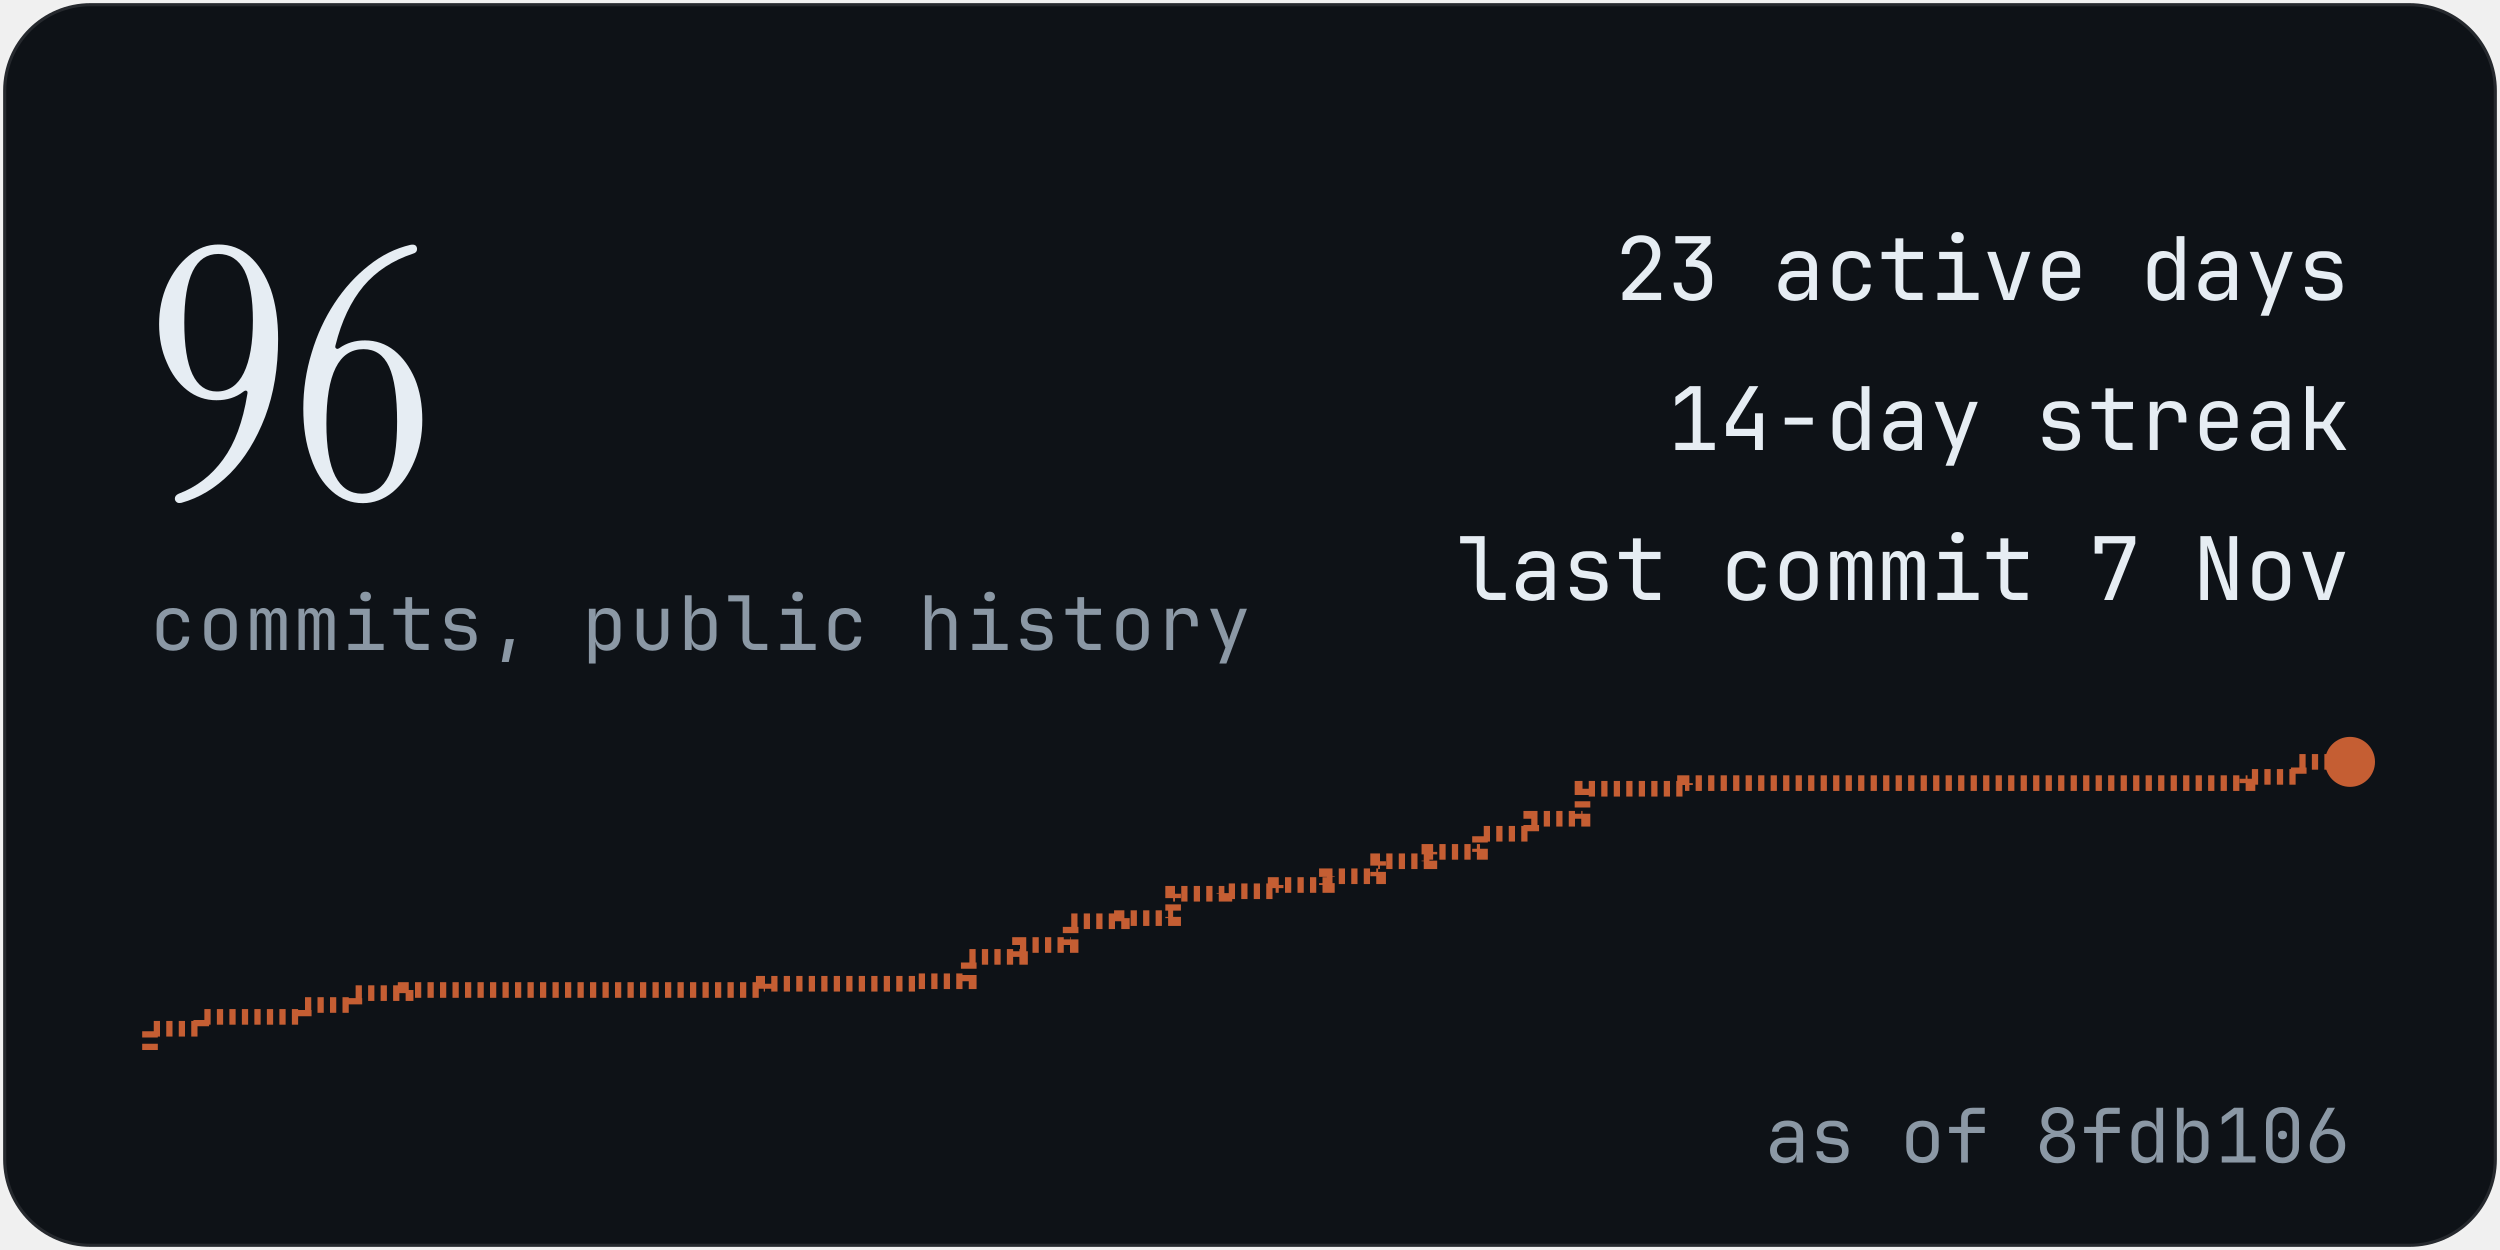
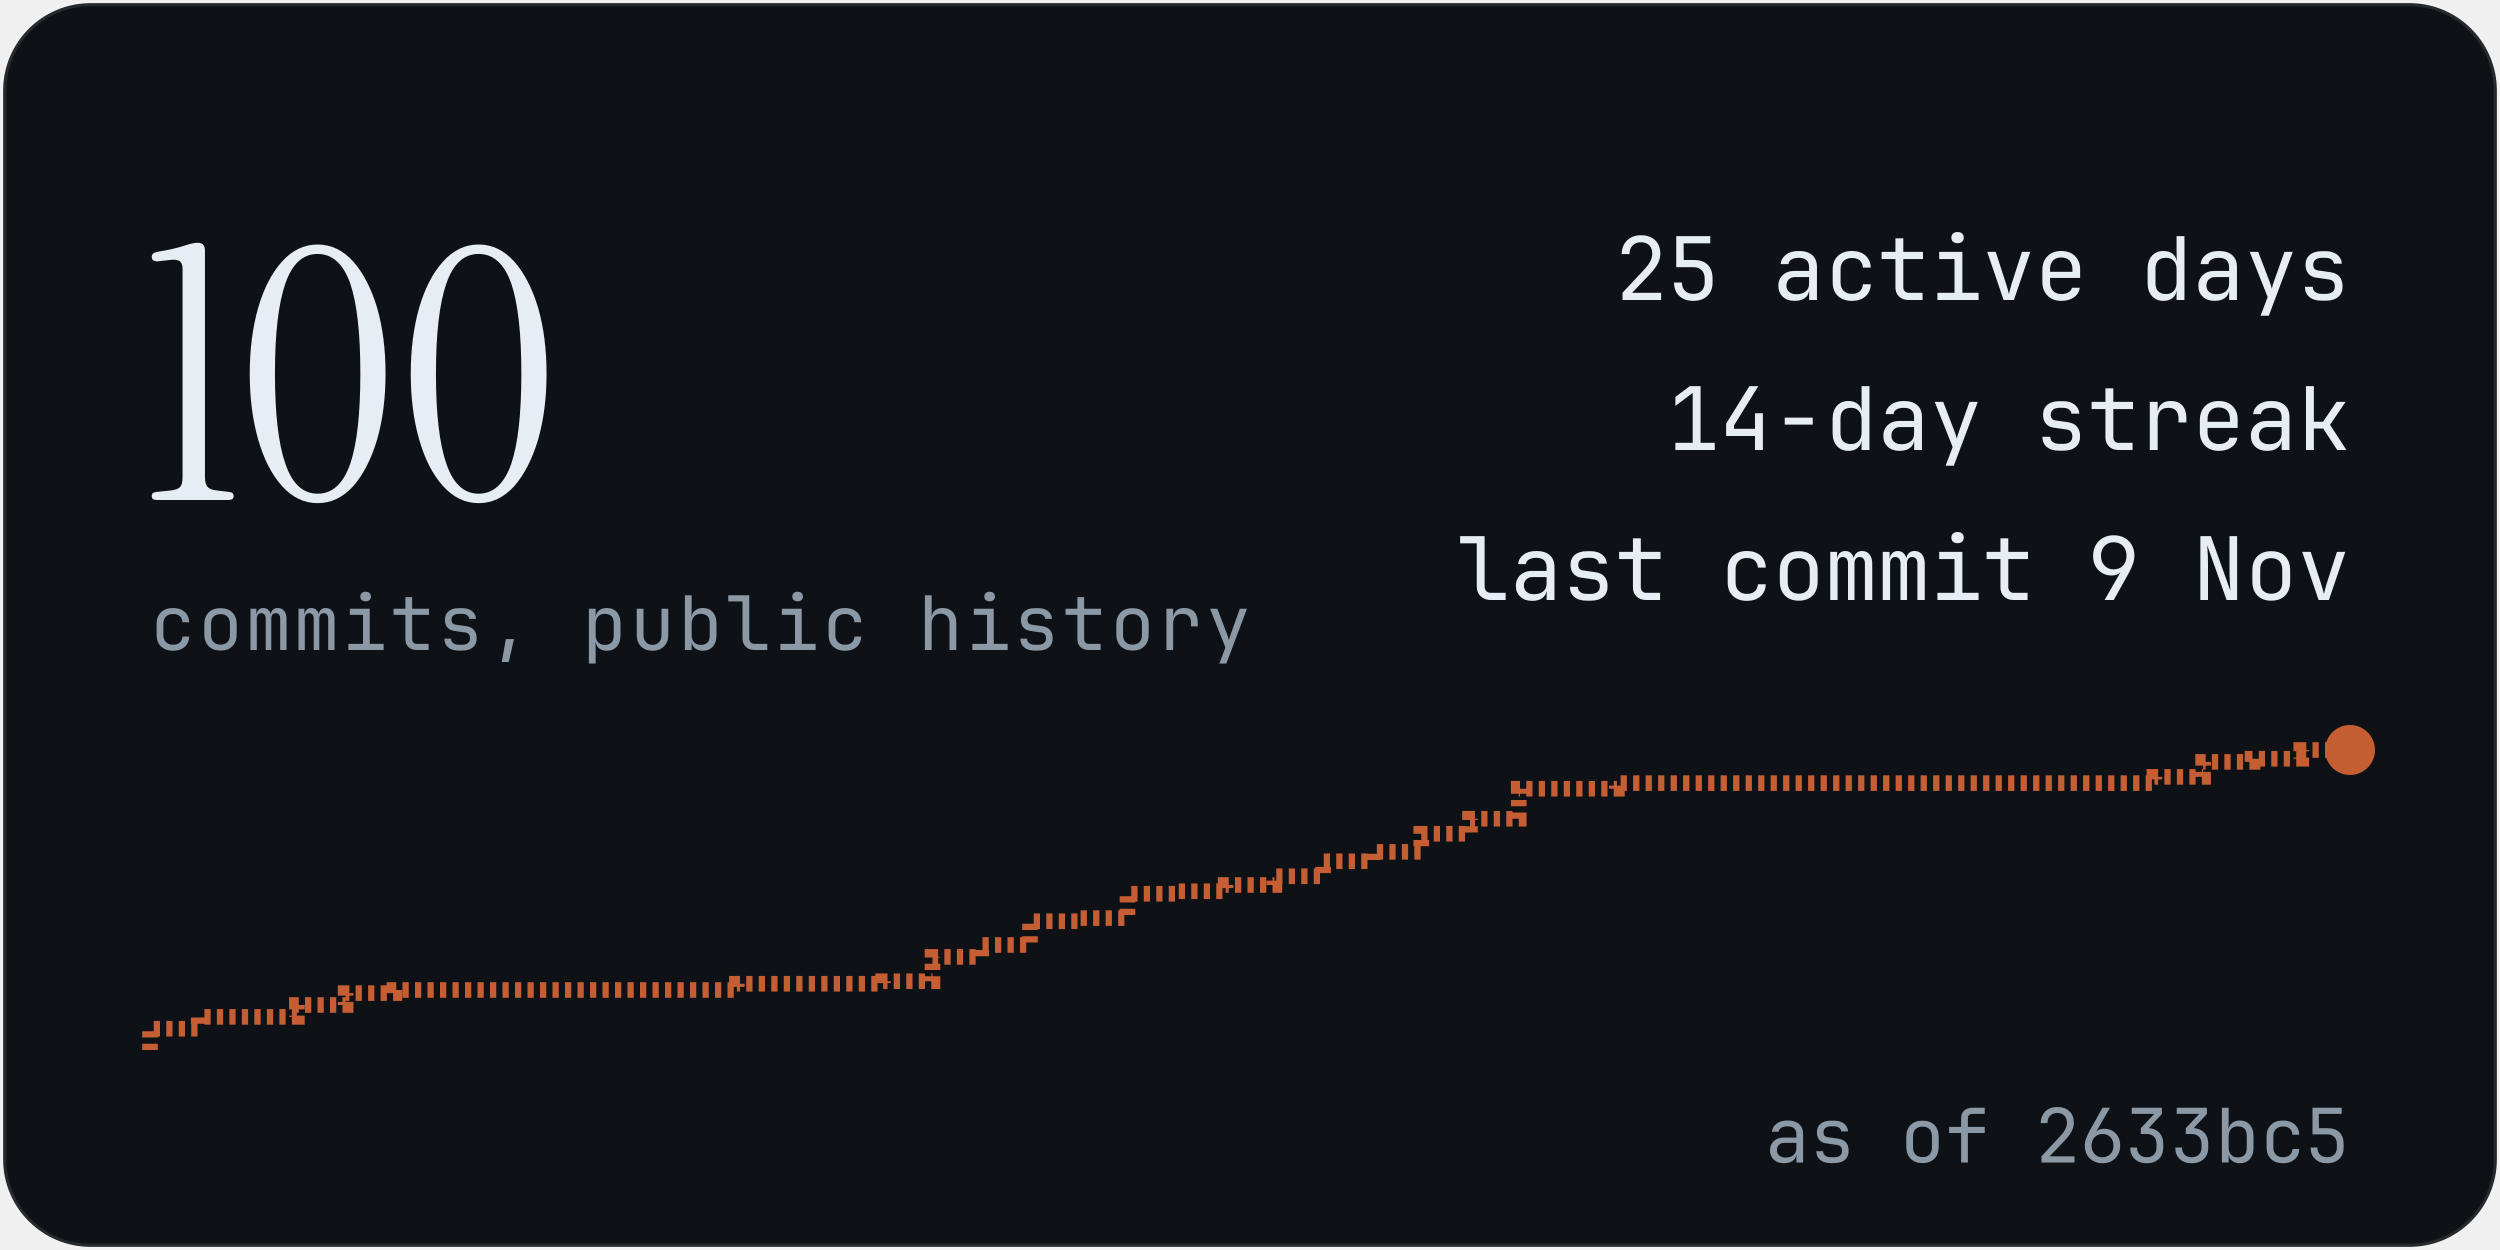
<svg xmlns="http://www.w3.org/2000/svg" viewBox="0 0 400 200" width="400" height="200" role="img" aria-labelledby="cg-title cg-desc">
  <style>.cg-stair{animation:cg-draw 1.6s cubic-bezier(.3,.8,.3,1) both}.cg-bar{transform-box:fill-box;transform-origin:center bottom;animation:cg-rise .4s ease-out both}.cg-flag{animation:cg-fade .4s ease-out 1.6s both}.cg-now-ring{transform-box:fill-box;transform-origin:center;animation:cg-pulse 3.2s ease-out infinite}@keyframes cg-draw{from{stroke-dashoffset:1}to{stroke-dashoffset:0}}@keyframes cg-rise{from{transform:scaleY(0)}to{transform:scaleY(1)}}@keyframes cg-fade{from{opacity:0}to{opacity:1}}@keyframes cg-pulse{from{opacity:.5;transform:scale(1)}to{opacity:0;transform:scale(2.6)}}@media (prefers-reduced-motion:reduce){.cg-stair,.cg-bar,.cg-flag,.cg-now-ring{animation:none}}</style>
  <defs>
    <path id="m44" d="M210 160l 55-306 108 0-70 306-93 0z" />
    <path id="m45" d="M140-290l 0-80 320 0 0 80-320 0z" />
-     <path id="m48" d="M300 10q-101 0-160-59-60-58-60-156l 0-320q 0-98 60-157 59-58 160-58 101 0 161 58 59 59 59 157l 0 320q 0 65-27 113-27 49-76 75-50 27-117 27zM300-67q 60 0 97-39 36-38 36-99l 0-320q 0-61-36-100-37-38-97-38-60 0-96 38-37 39-37 100l 0 320q 0 61 37 99 36 39 96 39zM300-310q-27 0-43-15-17-15-17-43 0-27 17-42 16-14 43-14 27 0 44 14 16 15 16 42 0 28-16 43-17 15-44 15z" />
    <path id="m49" d="M90 0l 0-82 198 0 0-570-198 148 0-103 165-123 123 0 0 648 162 0 0 82-450 0z" />
    <path id="m50" d="M86 0l 0-83 243-260q 53-56 75-100 22-44 22-86 0-60-34-96-35-35-94-35-61 0-96 36-36 37-36 99l-90 0q 3-99 63-157 60-58 159-58 101 0 161 57 59 57 59 155 0 52-28 110-29 58-98 130l-197 206 332 0 0 82-441 0z" />
    <path id="m51" d="M289 10q-101 0-160-57-59-56-59-153l 90 0q 0 60 35 95 35 35 95 35 60 0 95-35 35-35 35-95l 0-50q 0-60-35-95-35-35-95-35l-79 0 0-78 179-190-300 0 0-82 402 0 0 84-176 187q 90 7 142 62 52 56 52 147l 0 50q 0 97-59 153-60 57-162 57z" />
    <path id="m52" d="M400 0l 0-160-330 0 0-141 266-429 102 0-278 449 0 39 240 0 0-178 90 0 0 420-90 0z" />
+     <path id="m53" d="M294 10q-101 0-160-57-59-56-59-153l 90 0q 0 60 35 95 35 35 95 35 60 0 95-35 35-35 35-95l 0-45q 0-60-34-95-34-35-92-35l-199 0 0-355 389 0 0 82-305 0 2 191 118 0q 101 0 156 55 55 56 55 157l 0 45q 0 97-59 153-60 57-162 57z" />
    <path id="m54" d="M301 10q-70 0-123-30-54-29-84-82-30-52-30-121 0-48 18-99 18-50 49-105l 169-303 100 0-180 313 3 2q 13-17 39-26 26-9 57-9 65 0 114 28 48 29 76 79 27 50 27 116 0 70-30 123-30 54-82 84-53 30-123 30zM300-70q 65 0 106-43 40-43 40-112 0-69-40-112-41-43-106-43-65 0-105 43-41 43-41 112 0 69 41 112 40 43 105 43z" />
-     <path id="m55" d="M190 0l 260-648-278 0 0 118-90 0 0-200 464 0 0 84-258 646-98 0z" />
-     <path id="m56" d="M300 10q-69 0-122-27-53-27-82-76-30-48-30-111 0-69 40-119 39-50 105-61l 0-3q-57-13-91-58-34-44-34-102 0-57 27-101 27-43 76-68 48-24 111-24 64 0 112 24 48 25 75 68 27 44 27 101 0 58-34 102-34 45-91 58l 0 3q 66 11 106 61 39 50 39 119 0 63-29 111-30 49-82 76-53 27-123 27zM300-422q 56 0 90-33 34-33 34-86 0-53-34-86-34-33-90-33-55 0-89 33-35 33-35 86 0 53 35 86 34 33 89 33zM300-71q 64 0 104-38 40-37 40-97 0-61-40-99-40-37-104-37-64 0-104 37-40 38-40 99 0 60 40 97 40 38 104 38z" />
+     <path id="m57" d="M195 0l 180-313-3-2q-10 16-37 25-27 10-59 10-63 0-110-29-48-28-75-78-27-50-27-116 0-71 30-124 30-53 83-83 53-30 122-30 71 0 124 29 53 30 83 82 30 53 30 122 0 48-18 98-18 51-49 106l-169 303-105 0zM300-350q 65 0 106-43 40-43 40-112 0-69-40-112-41-43-106-43-65 0-105 43-41 43-41 112 0 69 41 112 40 43 105 43z" />
    <path id="m78" d="M90 0l 0-730 120 0 223 625q-2-25-4-62-3-36-4-77-2-40-2-76l 0-410 87 0 0 730-120 0-222-625q 2 24 4 60 2 37 4 77 1 41 1 78l 0 410-87 0z" />
    <path id="m97" d="M252 10q-85 0-135-48-50-47-50-124 0-51 23-89 23-38 64-60 41-21 94-21l 170 0 0-43q 0-107-117-107-52 0-84 19-32 19-34 53l-90 0q 5-65 61-108 55-42 147-42 100 0 154 48 53 48 53 134l 0 378-89 0 0-100-2 0q-8 51-51 80-43 30-114 30zM274-66q 66 0 105-32 39-32 39-87l 0-77-160 0q-44 0-71 26-28 27-28 71 0 46 31 72 30 27 84 27z" />
    <path id="m98" d="M332 10q-62 0-102-31-40-30-47-84l-1 0 0 105-90 0 0-730 90 0 0 160-2 125 1 0q 8-53 49-84 40-31 102-31 83 0 132 55 49 55 49 150l 0 161q 0 94-49 149-49 55-132 55zM302-68q 57 0 89-30 32-30 32-97l 0-160q 0-68-32-98-32-29-89-29-55 0-87 35-33 35-33 97l 0 150q 0 62 33 97 32 35 87 35z" />
    <path id="m99" d="M308 10q-100 0-160-56-60-56-60-154l 0-150q 0-98 60-154 60-56 160-56 95 0 154 51 58 51 61 139l-90 0q-3-53-36-82-33-28-89-28-59 0-94 33-36 34-36 96l 0 151q 0 62 36 96 35 34 94 34 56 0 89-29 33-29 36-81l 90 0q-3 88-61 139-59 51-154 51z" />
    <path id="m100" d="M268 10q-82 0-131-55-50-55-50-149l 0-161q 0-95 49-150 49-55 132-55 62 0 103 31 40 31 48 84l 1 0-2-125 0-160 90 0 0 730-90 0 0-105-1 0q-7 54-47 84-40 31-102 31zM298-68q 56 0 88-35 32-35 32-97l 0-150q 0-62-32-97-32-35-88-35-57 0-89 29-32 30-32 98l 0 160q 0 67 32 97 32 30 89 30z" />
    <path id="m101" d="M300 10q-97 0-156-59-60-58-60-161l 0-130q 0-103 60-162 59-58 156-58 65 0 114 26 48 26 75 73 27 47 27 111l 0 98-344 0 0 52q 0 61 35 96 35 36 93 36 50 0 83-20 32-19 39-52l 90 0q-9 69-67 109-58 41-145 41zM172-322l 256 0 0-28q 0-65-33-101-34-35-95-35-61 0-94 35-34 36-34 101l 0 28z" />
    <path id="m102" d="M215 0l 0-393-160 0 0-82 160 0 0-115q 0-65 41-103 41-37 113-37l 161 0 0 82-161 0q-64 0-64 58l 0 115 225 0 0 82-225 0 0 393-90 0z" />
    <path id="m104" d="M92 0l 0-730 90 0 0 285 1 0q 7-55 45-85 38-30 101-30 83 0 132 51 49 51 49 139l 0 370-90 0 0-355q 0-62-31-96-32-33-86-33-56 0-88 35-33 35-33 99l 0 350-90 0z" />
    <path id="m105" d="M85 0l 0-82 195 0 0-386-175 0 0-82 265 0 0 468 185 0 0 82-470 0zM315-649q-33 0-52-17-19-17-19-46 0-30 19-48 19-17 52-17 33 0 52 17 19 18 19 48 0 29-19 46-19 17-52 17z" />
    <path id="m107" d="M97 0l 0-730 90 0 0 407 105 0 154-227 103 0-177 262 187 288-105 0-160-245-107 0 0 245-90 0z" />
    <path id="m108" d="M380 0q-73 0-116-43-44-42-44-112l 0-493-190 0 0-82 280 0 0 575q 0 34 19 53 19 20 51 20l 170 0 0 82-170 0z" />
    <path id="m109" d="M60 0l 0-550 78 0 0 73 2 0q 5-37 30-60 24-23 62-23 36 0 61 21 25 21 36 57l 1 0q 7-36 32-57 24-21 62-21 53 0 85 39 31 40 31 103l 0 418-84 0 0-419q 0-33-16-53-16-19-44-19-27 0-43 19-16 19-16 52l 0 420-74 0 0-419q 0-33-16-53-16-19-43-19-28 0-44 19-16 19-16 52l 0 420-84 0z" />
    <path id="m111" d="M300 8q-99 0-157-58-59-58-59-162l 0-126q 0-105 58-163 58-57 158-57 100 0 158 57 58 58 58 163l 0 126q 0 104-58 162-59 58-158 58zM300-72q 59 0 93-33 33-33 33-97l 0-146q 0-64-33-97-34-33-93-33-58 0-92 33-34 33-34 97l 0 146q 0 64 34 97 34 33 92 33z" />
    <path id="m112" d="M92 180l 0-730 90 0 0 105 1 0q 7-54 47-85 40-30 102-30 83 0 132 54 49 55 49 150l 0 161q 0 95-49 150-49 55-132 55-62 0-102-31-40-31-47-84l-3 0 2 125 0 160-90 0zM302-68q 57 0 89-30 32-30 32-97l 0-160q 0-68-32-98-32-29-89-29-55 0-87 35-33 35-33 97l 0 150q 0 62 33 97 32 35 87 35z" />
    <path id="m114" d="M112 0l 0-550 90 0 0 105 2 0q 7-53 45-84 38-31 102-31 86 0 133 51 46 52 46 147l 0 47-90 0 0-47q 0-120-117-120-59 0-90 34-31 34-31 98l 0 350-90 0z" />
    <path id="m115" d="M278 8q-92 0-142-42-51-41-51-117l 90 0q 0 38 27 59 27 22 76 22l 44 0q 50 0 78-22 27-22 27-62 0-71-65-80l-152-22q-56-8-87-47-31-38-31-101 0-72 50-113 49-41 136-41l 44 0q 80 0 131 39 50 40 54 104l-91 0q-2-29-27-48-26-19-67-19l-44 0q-46 0-72 21-26 21-26 57 0 58 53 66l 142 20q 140 20 140 164 0 77-50 119-51 43-143 43l-44 0z" />
    <path id="m116" d="M355 0q-68 0-109-40-41-39-41-105l 0-323-158 0 0-82 158 0 0-155 90 0 0 155 225 0 0 82-225 0 0 323q 0 28 17 45 16 18 43 18l 160 0 0 82-160 0z" />
    <path id="m117" d="M299 10q-95 0-152-57-57-56-57-153l 0-350 90 0 0 350q 0 60 32 95 32 36 87 36 56 0 89-36 32-35 32-95l 0-350 90 0 0 350q 0 97-58 153-58 57-153 57z" />
    <path id="m118" d="M241 0l-187-550 97 0 120 370q 11 33 19 63 8 31 12 48 5-17 12-48 7-30 17-63l 120-370 95 0-187 550-118 0z" />
    <path id="m121" d="M178 180l 81-214-205-516 97 0 130 340q 8 20 15 42 7 22 10 38 3-16 10-38 7-22 14-42l 121-340 95 0-274 730-94 0z" />
-     <path id="d54" d="M206 9q-50 0-88-34-39-34-60-95-22-61-22-141 0-82 24-160 23-77 65-141 42-64 98-108 55-44 119-59 10-2 15 2 4 4 4 10 0 10-11 13-88 29-142 93-54 65-80 169-2 7 2 9 3 3 9-1 31-22 73-22 47 0 84 29 37 30 59 81 21 51 21 117 0 65-23 119-23 55-61 87-39 32-86 32zM204-18q 51 0 76-51 24-50 24-155 0-107-23-157-23-50-73-50-106 0-106 213 0 200 102 200z" />
-     <path id="d57" d="M90 8q-10 2-14-2-5-4-5-10 0-9 11-14 77-29 127-98 50-68 69-186 2-8-2-10-4-2-10 3-31 24-76 24-47 0-84-29-37-29-58-79-22-49-22-109 0-61 23-113 23-51 62-83 38-32 85-32 51 0 89 34 38 34 60 94 21 61 21 142 0 124-37 222-38 99-100 162-63 63-139 84zM98-507q 0 197 93 197 51 0 77-53 26-53 26-150 0-93-24-142-25-48-75-48-97 0-97 196z" />
+     <path id="d48" d="M230 9q-58 0-102-49-44-49-68-133-24-84-24-188 0-104 24-188 24-83 68-132 44-49 102-49 58 0 102 49 43 49 68 132 24 84 24 188 0 104-24 188-25 84-68 133-44 49-102 49zM230-18q 63 0 93-85 29-85 29-258 0-173-29-258-30-84-93-84-63 0-92 84-30 85-30 258 0 173 30 258 29 85 92 85z" />
+     <path id="d49" d="M20 0q-15 0-15-11 0-11 13-12l 39-4q 21-2 29-10 7-8 7-29l 0-594q 0-17-9-23-10-5-25-3l-36 4q-18 1-18-13 0-11 16-14 53-9 78-18 25-8 37-8 21 0 21 22l 0 647q 0 21 8 29 7 8 28 10l 33 4q 13 1 13 12 0 11-15 11l-204 0z" />
  </defs>
  <rect x="0.5" y="0.5" width="399" height="199" rx="14" fill="#0E1217" stroke="#FFFFFF" stroke-width="1" stroke-opacity="0.1" />
-   <g class="cg-text-group" data-name="commit-total" data-font="display" data-size="56" fill="#E6EDF3" data-bbox="25.5 39.1 42.1 41.5">
-     <g class="cg-run" data-bbox="25.5 39.1 42.1 41.5" transform="translate(24 80)scale(0.056)">
+   <g class="cg-text-group" data-name="commit-total" data-font="display" data-size="56" fill="#E6EDF3" data-bbox="24.3 38.8 63.2 41.7">
+     <g class="cg-run" data-bbox="24.3 38.8 63.2 41.7" transform="translate(24 80)scale(0.056)">
      <g fill="#E6EDF3">
-         <use href="#d57" />
-         <use href="#d54" x="402" />
+         <use href="#d49" />
+         <use href="#d48" x="249" />
+         <use href="#d48" x="709" />
      </g>
    </g>
  </g>
  <g class="cg-text-group" data-name="commit-caption" data-font="mono" data-size="12" fill="#8B98A5" data-bbox="25.1 94.7 174.5 11.5">
    <g class="cg-run" data-bbox="25.1 94.7 174.5 11.5" transform="translate(24 104)scale(0.012)">
      <g fill="#8B98A5">
        <use href="#m99" />
        <use href="#m111" x="640" />
        <use href="#m109" x="1280" />
        <use href="#m109" x="1920" />
        <use href="#m105" x="2560" />
        <use href="#m116" x="3200" />
        <use href="#m115" x="3840" />
        <use href="#m44" x="4480" />
        <use href="#m112" x="5760" />
        <use href="#m117" x="6400" />
        <use href="#m98" x="7040" />
        <use href="#m108" x="7680" />
        <use href="#m105" x="8320" />
        <use href="#m99" x="8960" />
        <use href="#m104" x="10240" />
        <use href="#m105" x="10880" />
        <use href="#m115" x="11520" />
        <use href="#m116" x="12160" />
        <use href="#m111" x="12800" />
        <use href="#m114" x="13440" />
        <use href="#m121" x="14080" />
      </g>
    </g>
  </g>
  <g class="cg-text-group" data-name="stats" data-font="mono" data-size="14" fill="#E6EDF3" data-bbox="233.6 37.1 141.8 59">
    <g class="cg-run" data-bbox="259.5 37.1 115.3 13.4" transform="translate(258.4 48)scale(0.014)">
      <g fill="#E6EDF3">
        <use href="#m50" />
-         <use href="#m51" x="600" />
+         <use href="#m53" x="600" />
        <use href="#m97" x="1800" />
        <use href="#m99" x="2400" />
        <use href="#m116" x="3000" />
        <use href="#m105" x="3600" />
        <use href="#m118" x="4200" />
        <use href="#m101" x="4800" />
        <use href="#m100" x="6000" />
        <use href="#m97" x="6600" />
        <use href="#m121" x="7200" />
        <use href="#m115" x="7800" />
      </g>
    </g>
    <g class="cg-run" data-bbox="268.1 61.8 107.4 12.7" transform="translate(266.8 72)scale(0.014)">
      <g fill="#E6EDF3">
        <use href="#m49" />
        <use href="#m52" x="600" />
        <use href="#m45" x="1200" />
        <use href="#m100" x="1800" />
        <use href="#m97" x="2400" />
        <use href="#m121" x="3000" />
        <use href="#m115" x="4200" />
        <use href="#m116" x="4800" />
        <use href="#m114" x="5400" />
        <use href="#m101" x="6000" />
        <use href="#m97" x="6600" />
        <use href="#m107" x="7200" />
      </g>
    </g>
    <g class="cg-run" data-bbox="233.6 85.1 141.6 11" transform="translate(233.2 96)scale(0.014)">
      <g fill="#E6EDF3">
        <use href="#m108" />
        <use href="#m97" x="600" />
        <use href="#m115" x="1200" />
        <use href="#m116" x="1800" />
        <use href="#m99" x="3000" />
        <use href="#m111" x="3600" />
        <use href="#m109" x="4200" />
        <use href="#m109" x="4800" />
        <use href="#m105" x="5400" />
        <use href="#m116" x="6000" />
-         <use href="#m55" x="7200" />
+         <use href="#m57" x="7200" />
        <use href="#m78" x="8400" />
        <use href="#m111" x="9000" />
        <use href="#m118" x="9600" />
      </g>
    </g>
  </g>
-   <path d="M24 168L24 168L24 164.6L32.2 164.6L32.2 164.6L32.2 162.7L40.4 162.7L48.6 162.7L48.6 162.7L48.6 160.8L56.7 160.8L56.7 160.8L56.7 158.9L64.9 158.9L64.9 158.9L64.9 158.4L73.1 158.4L81.3 158.4L89.5 158.4L97.7 158.4L105.9 158.4L114 158.4L122.2 158.4L122.2 158.4L122.2 157.4L130.4 157.4L138.6 157.4L146.8 157.4L146.8 157.4L146.8 157L155 157L155 157L155 153.1L163.2 153.1L163.2 153.1L163.2 151.2L171.3 151.2L171.3 151.2L171.3 147.4L179.5 147.4L179.5 147.4L179.5 146.9L187.7 146.9L187.7 146.9L187.7 143L195.9 143L195.9 143L195.9 142.6L204.1 142.6L204.1 142.6L204.1 141.6L212.3 141.6L212.3 141.6L212.3 140.2L220.5 140.2L220.5 140.2L220.5 137.8L228.7 137.8L228.7 137.8L228.7 136.3L236.8 136.3L236.8 136.3L236.8 133.4L245 133.4L245 133.4L245 131L253.2 131L253.2 131L253.2 126.2L261.4 126.2L269.6 126.2L269.6 126.2L269.6 125.3L277.8 125.3L286 125.3L294.1 125.3L302.3 125.3L310.5 125.3L318.7 125.3L326.9 125.3L335.1 125.3L343.3 125.3L351.4 125.3L359.6 125.3L359.6 125.3L359.6 124.3L367.8 124.3L367.8 124.3L367.8 121.9L376 121.9" fill="none" stroke="#C55E33" stroke-width="2.5" class="cg-stair" pathLength="1" stroke-dasharray="1" stroke-dashoffset="0" />
-   <circle class="dm dm-now-dot" cx="376" cy="121.9" r="3.5" fill="#C55E33" stroke="#C55E33" stroke-width="1" />
-   <g class="cg-text-group" data-name="stamp" data-font="mono" data-size="12" fill="#8B98A5" data-bbox="283.2 177.1 92 9">
-     <g class="cg-run" data-bbox="283.2 177.1 92 9" transform="translate(282.4 186)scale(0.012)">
+   <path d="M24 168L24 168L24 164.6L31.8 164.6L31.8 164.6L31.8 162.7L39.6 162.7L47.5 162.7L47.5 162.7L47.5 160.8L55.3 160.8L55.3 160.8L55.3 158.9L63.1 158.9L63.1 158.9L63.1 158.4L70.9 158.4L78.8 158.4L86.6 158.4L94.4 158.4L102.2 158.4L110 158.4L117.9 158.4L117.9 158.4L117.9 157.4L125.7 157.4L133.5 157.4L141.3 157.4L141.3 157.4L141.3 157L149.2 157L149.2 157L149.2 153.1L157 153.1L157 153.1L157 151.2L164.8 151.2L164.8 151.2L164.8 147.4L172.6 147.4L172.6 147.4L172.6 146.9L180.4 146.9L180.4 146.9L180.4 143L188.3 143L188.3 143L188.3 142.6L196.1 142.6L196.1 142.6L196.1 141.6L203.9 141.6L203.9 141.6L203.9 140.2L211.7 140.2L211.7 140.2L211.7 137.8L219.6 137.8L219.6 137.8L219.6 136.3L227.4 136.3L227.4 136.3L227.4 133.4L235.2 133.4L235.2 133.4L235.2 131L243 131L243 131L243 126.2L250.8 126.2L258.7 126.2L258.7 126.2L258.7 125.3L266.5 125.3L274.3 125.3L282.1 125.3L290 125.3L297.8 125.3L305.6 125.3L313.4 125.3L321.2 125.3L329.1 125.3L336.9 125.3L344.7 125.3L344.7 125.3L344.7 124.3L352.5 124.3L352.5 124.3L352.5 121.9L360.4 121.9L360.4 121.9L360.4 121.4L368.2 121.4L368.2 121.4L368.2 120L376 120" fill="none" stroke="#C55E33" stroke-width="2.5" class="cg-stair" pathLength="1" stroke-dasharray="1" stroke-dashoffset="0" />
+   <circle class="dm dm-now-dot" cx="376" cy="120" r="3.5" fill="#C55E33" stroke="#C55E33" stroke-width="1" />
+   <g class="cg-text-group" data-name="stamp" data-font="mono" data-size="12" fill="#8B98A5" data-bbox="283.2 177.1 91.8 9">
+     <g class="cg-run" data-bbox="283.2 177.1 91.8 9" transform="translate(282.4 186)scale(0.012)">
      <g fill="#8B98A5">
        <use href="#m97" />
        <use href="#m115" x="600" />
        <use href="#m111" x="1800" />
        <use href="#m102" x="2400" />
-         <use href="#m56" x="3600" />
-         <use href="#m102" x="4200" />
-         <use href="#m100" x="4800" />
-         <use href="#m98" x="5400" />
-         <use href="#m49" x="6000" />
-         <use href="#m48" x="6600" />
-         <use href="#m54" x="7200" />
+         <use href="#m50" x="3600" />
+         <use href="#m54" x="4200" />
+         <use href="#m51" x="4800" />
+         <use href="#m51" x="5400" />
+         <use href="#m98" x="6000" />
+         <use href="#m99" x="6600" />
+         <use href="#m53" x="7200" />
      </g>
    </g>
  </g>
</svg>
